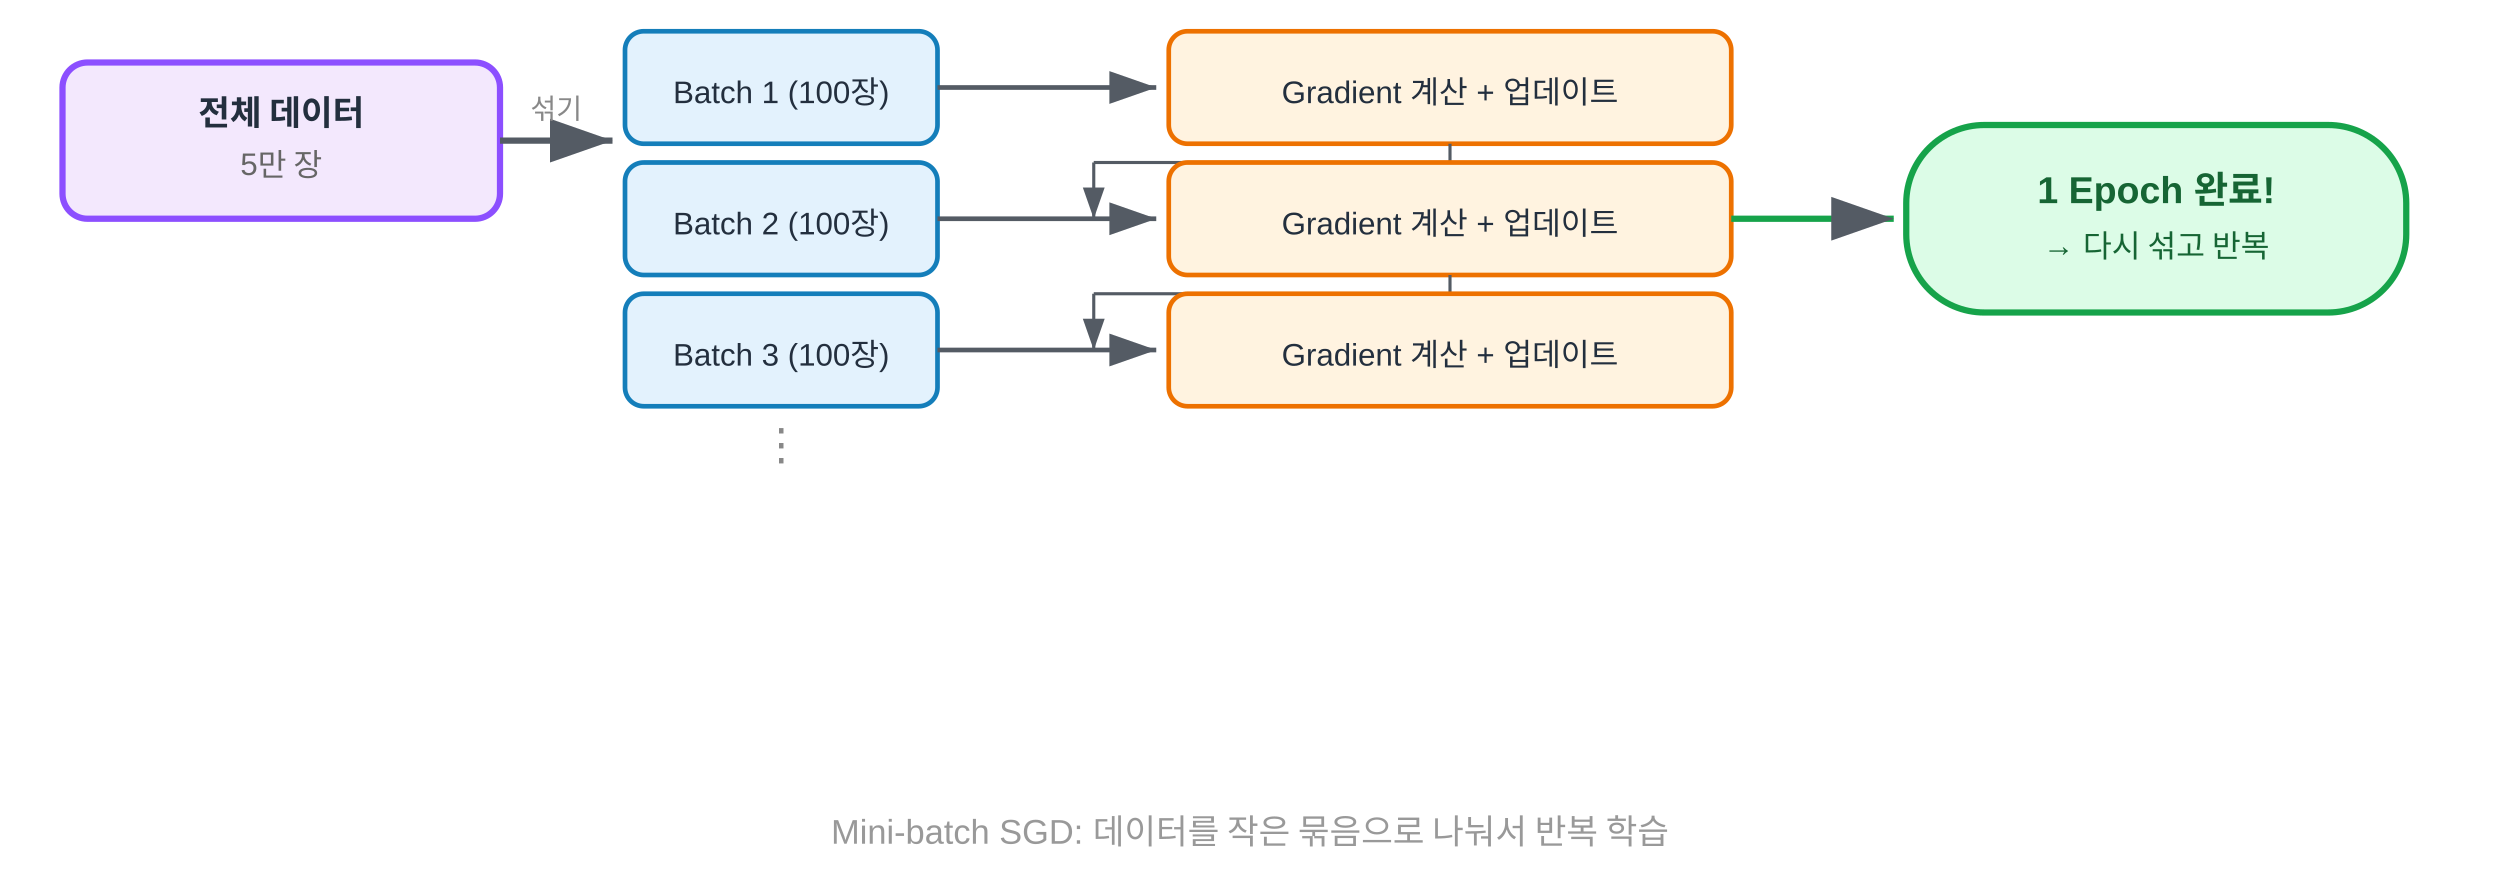
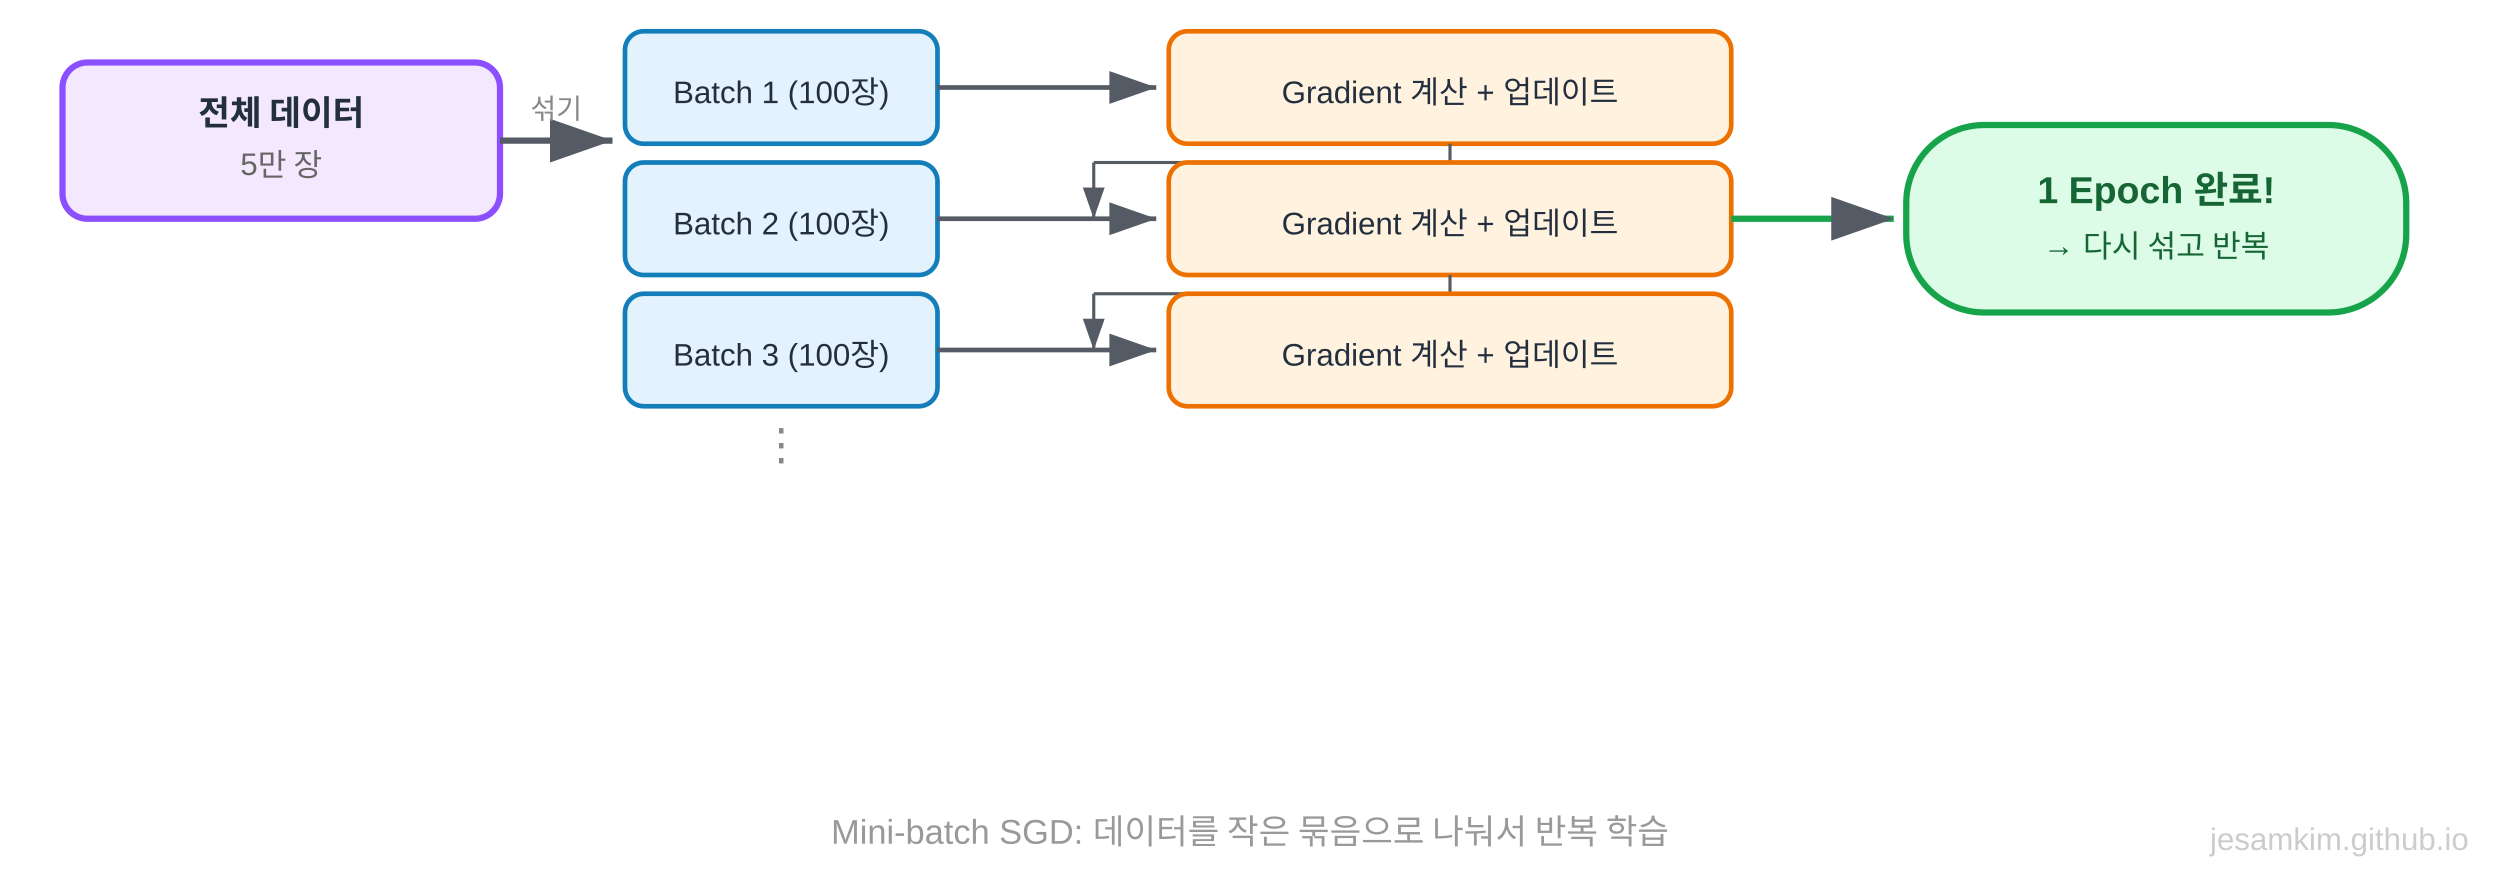
<svg xmlns="http://www.w3.org/2000/svg" viewBox="0 0 800 280" width="800" height="280">
  <rect width="800" height="280" fill="#FFFFFF" />
  <defs>
    <marker id="arr4" markerWidth="10" markerHeight="7" refX="10" refY="3.5" orient="auto" fill="#545B64">
      <polygon points="0 0, 10 3.5, 0 7" />
    </marker>
  </defs>
  <rect x="20" y="20" width="140" height="50" rx="8" fill="#F3E8FD" stroke="#8C4FFF" stroke-width="2" />
  <text x="90" y="40" text-anchor="middle" font-family="Arial, sans-serif" font-size="11" font-weight="bold" fill="#232F3E">전체 데이터</text>
  <text x="90" y="56" text-anchor="middle" font-family="Arial, sans-serif" font-size="10" fill="#666">5만 장</text>
  <line x1="160" y1="45" x2="196" y2="45" stroke="#545B64" stroke-width="2" marker-end="url(#arr4)" />
  <text x="178" y="38" text-anchor="middle" font-family="Arial, sans-serif" font-size="9" fill="#888">섞기</text>
  <rect x="200" y="10" width="100" height="36" rx="6" fill="#E3F2FD" stroke="#147EBA" stroke-width="1.5" />
  <text x="250" y="33" text-anchor="middle" font-family="Arial, sans-serif" font-size="10" fill="#232F3E">Batch 1 (100장)</text>
  <rect x="200" y="52" width="100" height="36" rx="6" fill="#E3F2FD" stroke="#147EBA" stroke-width="1.5" />
  <text x="250" y="75" text-anchor="middle" font-family="Arial, sans-serif" font-size="10" fill="#232F3E">Batch 2 (100장)</text>
  <rect x="200" y="94" width="100" height="36" rx="6" fill="#E3F2FD" stroke="#147EBA" stroke-width="1.5" />
  <text x="250" y="117" text-anchor="middle" font-family="Arial, sans-serif" font-size="10" fill="#232F3E">Batch 3 (100장)</text>
  <text x="250" y="147" text-anchor="middle" font-family="Arial, sans-serif" font-size="14" fill="#888">⋮</text>
  <line x1="300" y1="28" x2="370" y2="28" stroke="#545B64" stroke-width="1.5" marker-end="url(#arr4)" />
  <rect x="374" y="10" width="180" height="36" rx="6" fill="#FFF3E0" stroke="#ED7100" stroke-width="1.5" />
  <text x="464" y="33" text-anchor="middle" font-family="Arial, sans-serif" font-size="10" fill="#232F3E">Gradient 계산 + 업데이트</text>
  <line x1="464" y1="46" x2="464" y2="52" stroke="#545B64" stroke-width="1" />
  <line x1="464" y1="52" x2="350" y2="52" stroke="#545B64" stroke-width="1" />
  <line x1="350" y1="52" x2="350" y2="70" stroke="#545B64" stroke-width="1" marker-end="url(#arr4)" />
  <line x1="300" y1="70" x2="370" y2="70" stroke="#545B64" stroke-width="1.5" marker-end="url(#arr4)" />
  <rect x="374" y="52" width="180" height="36" rx="6" fill="#FFF3E0" stroke="#ED7100" stroke-width="1.5" />
  <text x="464" y="75" text-anchor="middle" font-family="Arial, sans-serif" font-size="10" fill="#232F3E">Gradient 계산 + 업데이트</text>
  <line x1="464" y1="88" x2="464" y2="94" stroke="#545B64" stroke-width="1" />
  <line x1="464" y1="94" x2="350" y2="94" stroke="#545B64" stroke-width="1" />
  <line x1="350" y1="94" x2="350" y2="112" stroke="#545B64" stroke-width="1" marker-end="url(#arr4)" />
  <line x1="300" y1="112" x2="370" y2="112" stroke="#545B64" stroke-width="1.5" marker-end="url(#arr4)" />
  <rect x="374" y="94" width="180" height="36" rx="6" fill="#FFF3E0" stroke="#ED7100" stroke-width="1.5" />
  <text x="464" y="117" text-anchor="middle" font-family="Arial, sans-serif" font-size="10" fill="#232F3E">Gradient 계산 + 업데이트</text>
  <rect x="610" y="40" width="160" height="60" rx="25" fill="#DCFCE7" stroke="#16A34A" stroke-width="2" />
  <text x="690" y="65" text-anchor="middle" font-family="Arial, sans-serif" font-size="12" font-weight="bold" fill="#166534">1 Epoch 완료!</text>
  <text x="690" y="82" text-anchor="middle" font-family="Arial, sans-serif" font-size="10" fill="#166534">→ 다시 섞고 반복</text>
  <line x1="554" y1="70" x2="606" y2="70" stroke="#16A34A" stroke-width="2" marker-end="url(#arr4)" />
  <text x="400" y="270" text-anchor="middle" font-family="Arial, sans-serif" font-size="11" fill="#999">Mini-batch SGD: 데이터를 작은 묶음으로 나눠서 반복 학습</text>
+   <text x="790" y="272" text-anchor="end" font-family="Arial, sans-serif" font-size="10" fill="#CCCCCC">jesamkim.github.io</text>
</svg>
